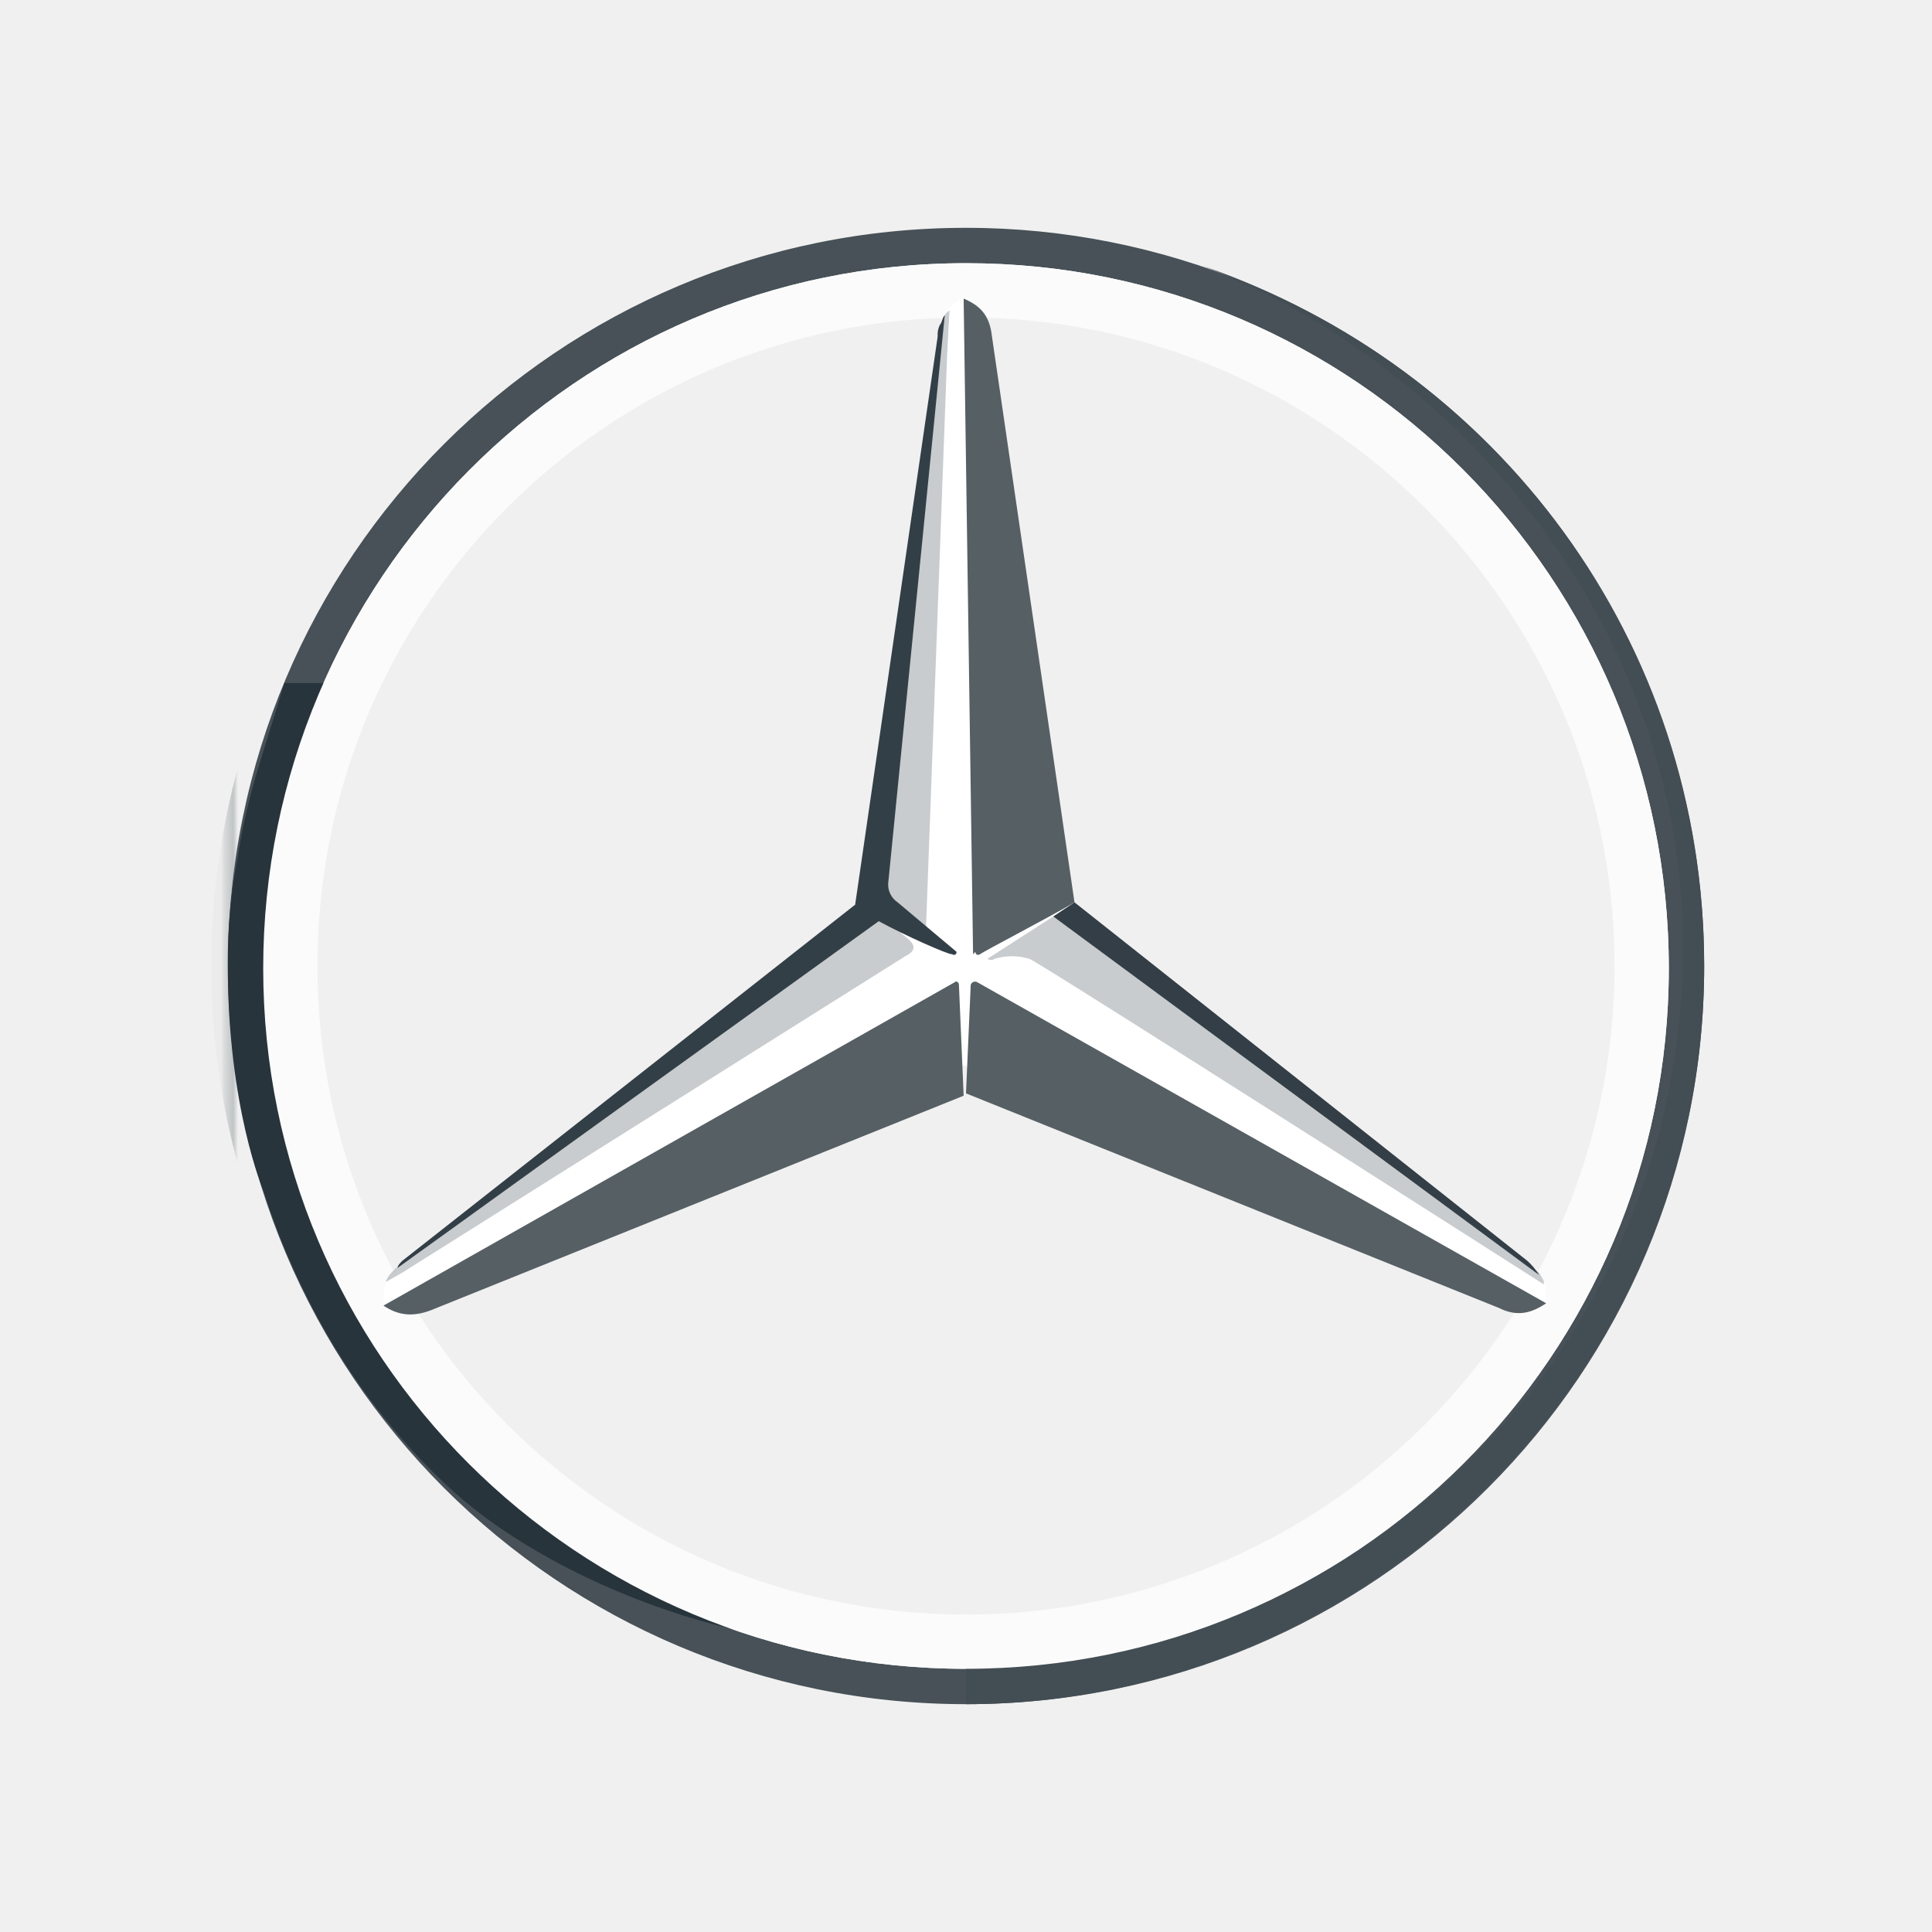
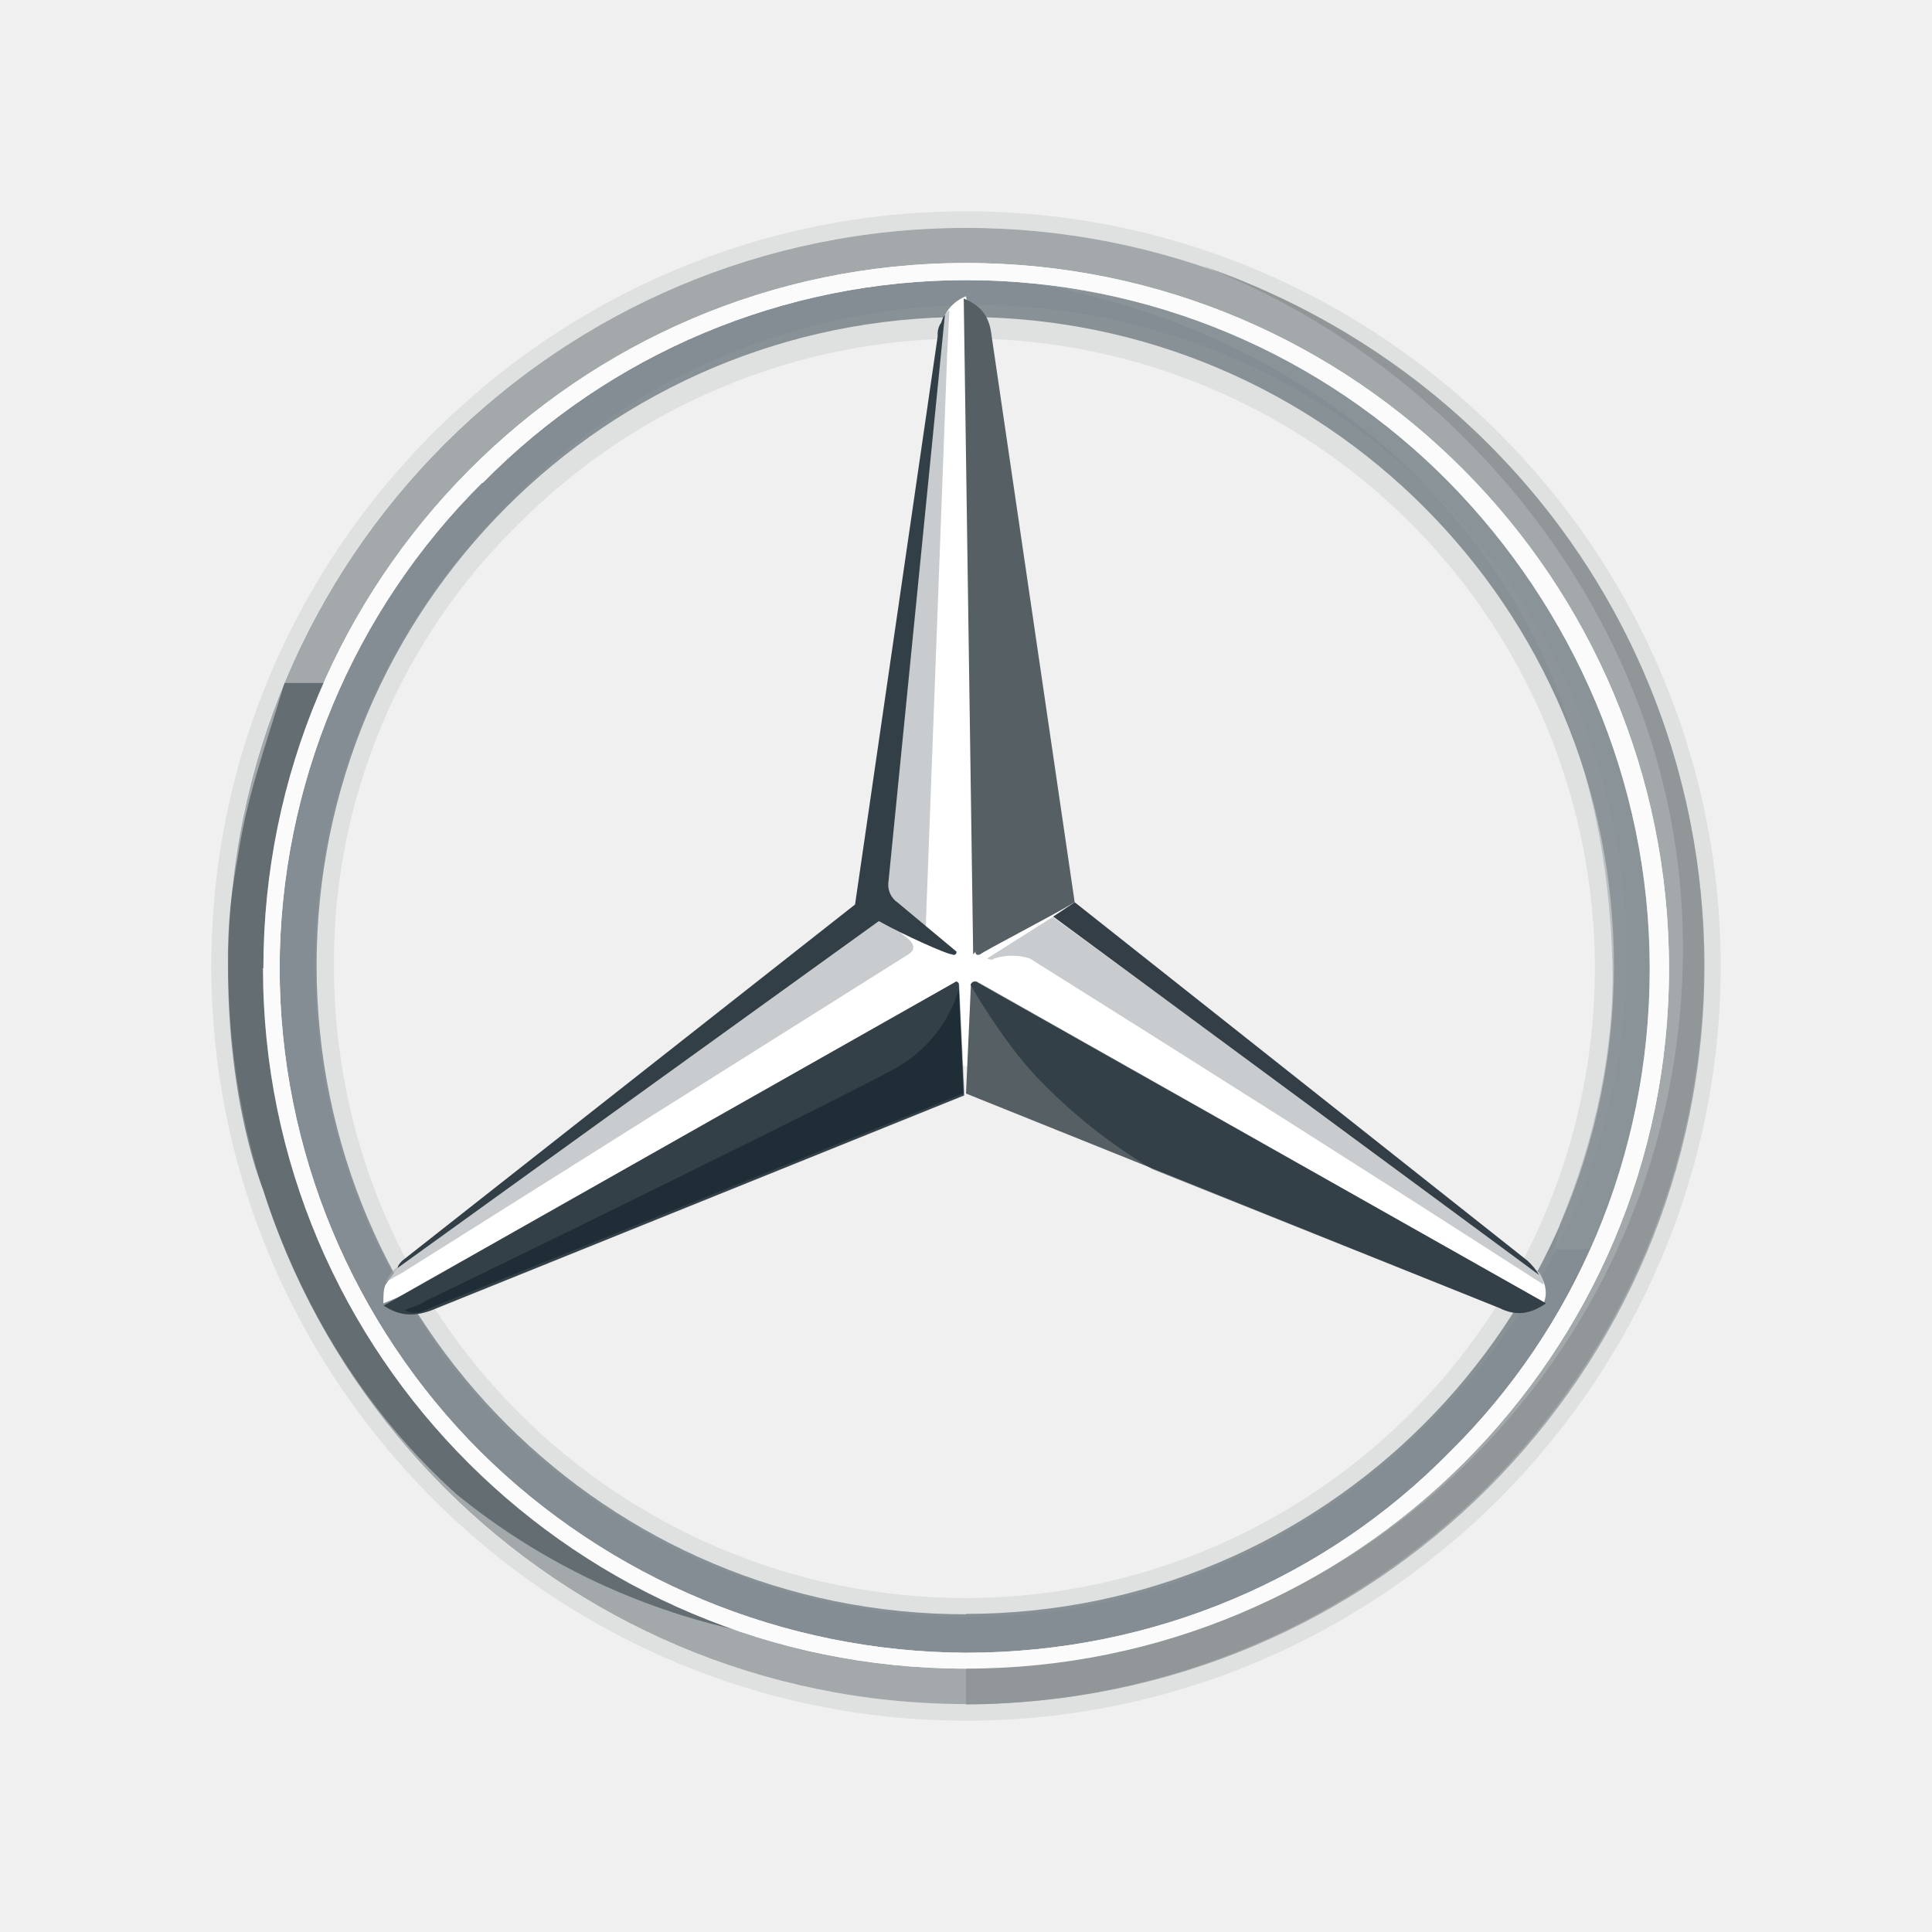
- <svg xmlns="http://www.w3.org/2000/svg" xmlns:xlink="http://www.w3.org/1999/xlink" width="512" height="512" viewBox="0 0 512 512">
+ <svg xmlns="http://www.w3.org/2000/svg" xmlns:xlink="http://www.w3.org/1999/xlink" width="512" height="512">
  <defs>
-     <linearGradient id="a" x1="-0.011" y1="-0.011" x2="0.005" y2="-0.011" gradientUnits="objectBoundingBox">
+     <linearGradient id="c" x1="0" y1="0" x2="0" y2="0" gradientUnits="objectBoundingBox">
      <stop offset="0" stop-color="#fff" />
-       <stop offset="0.1" stop-color="#e7e8e6" />
-       <stop offset="0.1" stop-color="#cdd0d0" />
-       <stop offset="0.2" stop-color="#b5bbbd" />
-       <stop offset="0.2" stop-color="#a5acaf" />
-       <stop offset="0.3" stop-color="#9ba3a7" />
-       <stop offset="0.3" stop-color="#98a0a4" />
-       <stop offset="0.4" stop-color="#828a8f" />
-       <stop offset="0.5" stop-color="#667075" />
-       <stop offset="0.6" stop-color="#535c63" />
-       <stop offset="0.7" stop-color="#475158" />
-       <stop offset="0.8" stop-color="#434d54" />
+       <stop offset=".1" stop-color="#e7e8e6" />
+       <stop offset=".1" stop-color="#cdd0d0" />
+       <stop offset=".2" stop-color="#b5bbbd" />
+       <stop offset=".2" stop-color="#a5acaf" />
+       <stop offset=".3" stop-color="#9ba3a7" />
+       <stop offset=".3" stop-color="#98a0a4" />
+       <stop offset=".4" stop-color="#828a8f" />
+       <stop offset=".5" stop-color="#667075" />
+       <stop offset=".6" stop-color="#535c63" />
+       <stop offset=".7" stop-color="#475158" />
+       <stop offset=".8" stop-color="#434d54" />
      <stop offset="1" stop-color="#475157" />
    </linearGradient>
-     <linearGradient id="b" x1="-0.044" y1="-0.044" x2="-0.027" y2="-0.044" gradientUnits="objectBoundingBox">
+     <linearGradient id="d" x1="0" y1="0" x2="0" y2="0" gradientUnits="objectBoundingBox">
      <stop offset="0" stop-color="#0b1f2a" />
-       <stop offset="0.2" stop-color="#333f47" />
-       <stop offset="0.5" stop-color="#777f84" />
-       <stop offset="0.5" stop-color="#81898d" />
-       <stop offset="0.7" stop-color="#b3b8b8" />
-       <stop offset="0.8" stop-color="#d2d5d3" />
-       <stop offset="0.8" stop-color="#dee0dd" />
+       <stop offset=".2" stop-color="#333f47" />
+       <stop offset=".5" stop-color="#777f84" />
+       <stop offset=".5" stop-color="#81898d" />
+       <stop offset=".7" stop-color="#b3b8b8" />
+       <stop offset=".8" stop-color="#d2d5d3" />
+       <stop offset=".8" stop-color="#dee0dd" />
      <stop offset="1" stop-color="#fbfbfb" />
    </linearGradient>
-     <linearGradient id="c" x2="0.016" gradientUnits="objectBoundingBox">
-       <stop offset="0" stop-color="#e1e3e1" stop-opacity="0.4" />
-       <stop offset="0.1" stop-color="#c1c5c4" stop-opacity="0.4" />
-       <stop offset="0.3" stop-color="#9ba1a2" stop-opacity="0.4" />
-       <stop offset="0.5" stop-color="#7d8487" stop-opacity="0.4" />
-       <stop offset="0.7" stop-color="#687074" stop-opacity="0" />
-       <stop offset="0.8" stop-color="#5b6469" stop-opacity="0" />
+     <linearGradient id="a" x2="0" gradientUnits="objectBoundingBox">
+       <stop offset="0" stop-color="#e1e3e1" stop-opacity=".4" />
+       <stop offset=".1" stop-color="#c1c5c4" stop-opacity=".4" />
+       <stop offset=".3" stop-color="#9ba1a2" stop-opacity=".4" />
+       <stop offset=".5" stop-color="#7d8487" stop-opacity=".4" />
+       <stop offset=".7" stop-color="#687074" stop-opacity="0" />
+       <stop offset=".8" stop-color="#5b6469" stop-opacity="0" />
      <stop offset="1" stop-color="#576065" stop-opacity="0" />
    </linearGradient>
-     <linearGradient id="d" x1="-0.08" y1="-0.08" x2="-0.062" y2="-0.08" xlink:href="#c" />
-     <linearGradient id="e" x1="-1.32" y1="-2.323" x2="-1.279" y2="-2.323" gradientUnits="objectBoundingBox">
+     <linearGradient id="e" x1="-.1" y1="-.1" x2="-.1" y2="-.1" xlink:href="#a" />
+     <linearGradient id="f" x1="-1.3" y1="-2.3" x2="-1.3" y2="-2.3" gradientUnits="objectBoundingBox">
      <stop offset="0" stop-color="#27343c" />
      <stop offset="1" stop-color="#00111e" stop-opacity="0" />
    </linearGradient>
-     <linearGradient id="f" x1="-7.714" y1="-0.162" x2="-7.476" y2="-0.162" gradientUnits="objectBoundingBox">
+     <linearGradient id="g" x1="-7.7" y1="-.2" x2="-7.5" y2="-.2" gradientUnits="objectBoundingBox">
      <stop offset="0" stop-color="#02131f" />
-       <stop offset="0.1" stop-color="#02131f" />
-       <stop offset="0.9" stop-color="#02131f" stop-opacity="0" />
+       <stop offset=".1" stop-color="#02131f" />
+       <stop offset=".9" stop-color="#02131f" stop-opacity="0" />
      <stop offset="1" stop-color="#02131f" stop-opacity="0" />
    </linearGradient>
-     <linearGradient id="g" x1="-0.297" y1="-2.314" x2="-0.256" y2="-2.314" gradientUnits="objectBoundingBox">
-       <stop offset="0" stop-color="#02131f" stop-opacity="0.8" />
-       <stop offset="0.2" stop-color="#02131f" stop-opacity="0.8" />
-       <stop offset="0.9" stop-color="#02131f" stop-opacity="0" />
+     <linearGradient id="h" x1="-.3" y1="-2.3" x2="-.3" y2="-2.3" gradientUnits="objectBoundingBox">
+       <stop offset="0" stop-color="#02131f" stop-opacity=".8" />
+       <stop offset=".2" stop-color="#02131f" stop-opacity=".8" />
+       <stop offset=".9" stop-color="#02131f" stop-opacity="0" />
      <stop offset="1" stop-color="#02131f" stop-opacity="0" />
    </linearGradient>
-     <linearGradient id="h" x1="-0.346" y1="-2.407" x2="-0.304" y2="-2.407" gradientUnits="objectBoundingBox">
-       <stop offset="0" stop-color="#02131f" stop-opacity="0.8" />
-       <stop offset="0.1" stop-color="#02131f" stop-opacity="0.8" />
+     <linearGradient id="i" x1="-.3" y1="-2.4" x2="-.3" y2="-2.4" gradientUnits="objectBoundingBox">
+       <stop offset="0" stop-color="#02131f" stop-opacity=".8" />
+       <stop offset=".1" stop-color="#02131f" stop-opacity=".8" />
      <stop offset="1" stop-color="#02131f" stop-opacity="0" />
    </linearGradient>
-     <linearGradient id="i" x1="-6.787" y1="-0.133" x2="-6.574" y2="-0.133" gradientUnits="objectBoundingBox">
+     <linearGradient id="j" x1="-6.8" y1="-.1" x2="-6.6" y2="-.1" gradientUnits="objectBoundingBox">
      <stop offset="0" stop-color="#02131f" />
-       <stop offset="0.3" stop-color="#02131f" />
-       <stop offset="0.8" stop-color="#02131f" stop-opacity="0" />
+       <stop offset=".3" stop-color="#02131f" />
+       <stop offset=".8" stop-color="#02131f" stop-opacity="0" />
      <stop offset="1" stop-color="#02131f" stop-opacity="0" />
    </linearGradient>
-     <linearGradient id="j" x1="-6.787" y1="-0.133" x2="-6.574" y2="-0.133" gradientUnits="objectBoundingBox">
+     <linearGradient id="k" x1="-6.8" y1="-.1" x2="-6.6" y2="-.1" gradientUnits="objectBoundingBox">
      <stop offset="0" stop-color="#27343c" />
-       <stop offset="0.4" stop-color="#27343c" />
+       <stop offset=".4" stop-color="#27343c" />
      <stop offset="1" stop-color="#3b474e" stop-opacity="0" />
    </linearGradient>
-     <linearGradient id="k" x1="-0.031" y1="-0.496" x2="0.013" y2="-0.496" gradientUnits="objectBoundingBox">
+     <linearGradient id="l" x1="0" y1="-.5" x2="0" y2="-.5" gradientUnits="objectBoundingBox">
      <stop offset="0" stop-color="#24303a" stop-opacity="0" />
      <stop offset="0" stop-color="#25323b" stop-opacity="0" />
-       <stop offset="0.1" stop-color="#27343c" />
+       <stop offset=".1" stop-color="#27343c" />
      <stop offset="1" stop-color="#27343c" />
    </linearGradient>
-     <linearGradient id="l" x1="-35" y1="-6.867" x2="-33.889" y2="-6.867" gradientUnits="objectBoundingBox">
+     <linearGradient id="m" x1="-35" y1="-6.9" x2="-33.9" y2="-6.9" gradientUnits="objectBoundingBox">
      <stop offset="0" stop-color="#a5abaf" />
-       <stop offset="0.3" stop-color="#a5abaf" />
+       <stop offset=".3" stop-color="#a5abaf" />
      <stop offset="1" stop-color="#a5abaf" stop-opacity="0" />
    </linearGradient>
-     <linearGradient id="m" x1="-1.022" y1="-0.038" x2="-0.99" y2="-0.038" gradientUnits="objectBoundingBox">
+     <linearGradient id="n" x1="-1" y1="0" x2="-1" y2="0" gradientUnits="objectBoundingBox">
      <stop offset="0" stop-color="#dee0dd" />
      <stop offset="0" stop-color="#c5c9c7" />
      <stop offset="0" stop-color="#9ea4a5" />
      <stop offset="0" stop-color="#82898c" />
      <stop offset="0" stop-color="#71797d" />
      <stop offset="0" stop-color="#6b7378" />
-       <stop offset="0.2" stop-color="#333f47" />
-       <stop offset="0.5" stop-color="#27343c" />
-       <stop offset="0.8" stop-color="#333f47" />
+       <stop offset=".2" stop-color="#333f47" />
+       <stop offset=".5" stop-color="#27343c" />
+       <stop offset=".8" stop-color="#333f47" />
      <stop offset="1" stop-color="#434d54" />
    </linearGradient>
-     <linearGradient id="n" x1="-1.326" y1="-0.076" x2="-1.288" y2="-0.076" gradientUnits="objectBoundingBox">
+     <linearGradient id="o" x1="-1.3" y1="-.1" x2="-1.3" y2="-.1" gradientUnits="objectBoundingBox">
      <stop offset="0" stop-color="#27343c" />
-       <stop offset="0.7" stop-color="#27343c" />
-       <stop offset="0.7" stop-color="#2b373f" />
-       <stop offset="0.7" stop-color="#36424a" />
-       <stop offset="0.7" stop-color="#49545b" />
-       <stop offset="0.8" stop-color="#646d73" stop-opacity="0" />
-       <stop offset="0.8" stop-color="#868d92" stop-opacity="0" />
-       <stop offset="0.8" stop-color="#b0b5b8" stop-opacity="0" />
-       <stop offset="0.8" stop-color="#e1e3e4" stop-opacity="0" />
-       <stop offset="0.8" stop-color="#fff" stop-opacity="0" />
+       <stop offset=".7" stop-color="#27343c" />
+       <stop offset=".7" stop-color="#2b373f" />
+       <stop offset=".7" stop-color="#36424a" />
+       <stop offset=".7" stop-color="#49545b" />
+       <stop offset=".8" stop-color="#646d73" stop-opacity="0" />
+       <stop offset=".8" stop-color="#868d92" stop-opacity="0" />
+       <stop offset=".8" stop-color="#b0b5b8" stop-opacity="0" />
+       <stop offset=".8" stop-color="#e1e3e4" stop-opacity="0" />
+       <stop offset=".8" stop-color="#fff" stop-opacity="0" />
      <stop offset="1" stop-color="#fff" stop-opacity="0" />
    </linearGradient>
-     <clipPath id="p">
-       <rect width="512" height="512" />
+     <clipPath id="b">
+       <path d="M0 0h512v512H0z" />
    </clipPath>
  </defs>
-   <g id="o" clip-path="url(#p)">
-     <g transform="translate(55.582 55.941)">
-       <path d="M392.468,196.843A195.625,195.625,0,1,1,196.843,1.218,195.517,195.517,0,0,1,392.468,196.843ZM196.843,13.093a183.75,183.75,0,1,0,183.75,183.75A183.25,183.25,0,0,0,196.843,13.093Z" transform="translate(3.575 3.216)" fill="url(#a)" />
-       <path d="M188.273,4.523a183.75,183.75,0,1,0,183.75,183.75A183.25,183.25,0,0,0,188.273,4.523Zm0,355.625A171.875,171.875,0,1,1,360.148,188.273,171.778,171.778,0,0,1,188.273,360.148Z" transform="translate(12.145 11.786)" fill="url(#b)" />
-       <path d="M200,395.625A195.625,195.625,0,1,0,4.375,200,195.517,195.517,0,0,0,200,395.625ZM200,0C310,0,400,90,400,200S310,400,200,400,0,310,0,200,90,0,200,0Z" transform="translate(0.418 0.059)" fill="url(#c)" />
-       <path d="M3.827,190.7C3.827,88.2,86.952,3.827,190.077,3.827s186.25,83.75,186.25,186.875c0,102.5-83.125,185.625-186.25,185.625S3.827,293.2,3.827,190.7ZM61.952,61.952C28.827,95.077,8.2,140.7,8.2,190.7A181.439,181.439,0,0,0,61.327,318.827c33.125,32.5,78.75,53.125,128.75,53.125s95.625-20,128.125-53.125c33.125-32.5,53.125-78.125,53.125-128.125S350.7,95.077,318.2,61.952a179.582,179.582,0,0,0-256.25,0Z" transform="translate(10.341 9.982)" fill="#fff" />
-       <path d="M180.154,352.654A172.357,172.357,0,0,1,58.279,58.279a172.357,172.357,0,1,1,243.75,243.75A171.132,171.132,0,0,1,180.154,352.654Zm0-5a166.875,166.875,0,1,0-118.125-285c-31.875,30.625-49.375,73.125-49.375,117.5a167.508,167.508,0,0,0,167.5,167.5Z" transform="translate(20.264 19.905)" fill="url(#d)" />
-       <path d="M318.949,265.013c-3.125-2.5-123.75-98.125-123.75-98.125L167.074,6.263a10.675,10.675,0,0,0-5.625,5l-20,156.25L17.074,263.138s-2.5,3.125-3.75,5c-.625,1.25-.625,3.125-.625,5l153.75-63.125L320.2,273.138c1.25-3.125,0-6.25-1.25-8.125Z" transform="translate(33.344 16.296)" fill="#fff" />
-       <path d="M56.917,57.7l-1.25,28.75,141.25,56.875c5,2.5,8.75,1.25,12.5-1.25l-150.625-85a1.2,1.2,0,0,0-1.875.625Z" transform="translate(144.751 147.362)" fill="#565f64" />
-       <path d="M56.015,57.7s8.125,14.375,17.5,24.375c13.125,14.375,30.625,24.375,30.625,24.375l91.875,36.875c5,2.5,8.75,1.25,12.5-1.25l-150.625-85a1.2,1.2,0,0,0-1.875.625Z" transform="translate(145.653 147.362)" fill="url(#e)" />
-       <path d="M204.733,148.889c0-.625-.625-1.25-1.25-2.5L74.733,52.014l-17.5,11.25s1.25.625,1.875,0a15.641,15.641,0,0,1,9.375,0c3.125,1.25,136.25,86.25,136.25,86.25Z" transform="translate(148.81 134.92)" fill="rgba(164,170,174,0.6)" />
-       <path d="M187.729,145.97l-120-95L62.1,54.72l128.75,95A16.57,16.57,0,0,0,187.729,145.97Z" transform="translate(161.439 132.214)" fill="#333e46" />
-       <path d="M59.243,178.937l-.625.625s0,1.25,1.25.625c.625-.625,18.75-10,25-13.75l-21.875-150c-.625-5.625-3.125-8.125-7.5-10l2.5,173.75Z" transform="translate(144.3 16.747)" fill="#565f64" />
-       <path d="M63.5,14.181v8.125L49.753,160.431a5.684,5.684,0,0,0,2.5,5l8.125,6.25L66,19.181l.625-11.875c-1.875,1.25-2.5,3.75-3.125,6.875Z" transform="translate(129.415 19.002)" fill="rgba(164,170,174,0.6)" />
-       <path d="M151.623,58.264l-7.5-6.25L17.248,143.889s-3.75,2.5-4.375,5l4.375-2.5,133.125-83.75c2.5-1.25,3.125-2.5,1.25-4.375Z" transform="translate(33.795 134.92)" fill="rgba(164,170,174,0.6)" />
-       <path d="M165.2,57.7c0-.625-.625-1.25-1.25-.625L12.7,142.7c3.75,2.5,7.5,3.125,12.5,1.25l141.25-56.875Z" transform="translate(33.344 147.362)" fill="#565f64" />
-       <path d="M56.363,176.4l.625-.625-.625.625a.612.612,0,0,0,.625.625h.625c.625-.625,18.75-10,25-13.75l-2.5-18.125L60.738,13.279q0-3.75-1.875-5.625s9.375,126.25,9.375,140A40.791,40.791,0,0,1,56.363,176.4Z" transform="translate(146.555 19.905)" fill="url(#f)" />
-       <path d="M165.2,57.7c0-.625-.625-1.25-1.25-.625L12.7,142.7c3.75,2.5,7.5,3.125,12.5,1.25l141.25-56.875Z" transform="translate(33.344 147.362)" fill="url(#g)" />
-       <path d="M21.14,141.782,162.39,84.907l-1.25-27.5c-2.5,7.5-6.875,15.625-18.75,21.875-8.75,5-92.5,46.25-122.5,60.625-1.875,1.25-4.375,1.875-5.625,2.5,2.5,1.25,4.375.625,6.875-.625Z" transform="translate(37.403 148.902)" fill="url(#h)" />
-       <path d="M59.243,178.937l-.625.625s0,1.25,1.25.625c.625-.625,18.75-10,25-13.75l-21.875-150c-.625-5.625-3.125-8.125-7.5-10l2.5,173.75Z" transform="translate(144.3 16.747)" fill="url(#i)" />
-       <path d="M59.243,178.937l-.625.625s0,1.25,1.25.625c.625-.625,18.75-10,25-13.75l-21.875-150c-.625-5.625-3.125-8.125-7.5-10l2.5,173.75Z" transform="translate(144.3 16.747)" fill="url(#j)" />
-       <path d="M28.718,187.292c-4.375-10-29.375-58.75-1.875-152.5H16.218c-5.625,18.75-10,30-12.5,46.875,0,0-1.25,6.25-1.875,13.125a142.181,142.181,0,0,0-.625,15c0,37.5,9.375,59.375,9.375,59.375,10,31.25,27.5,59.375,51.25,80.625,20.625,18.125,52.5,31.875,78.75,36.875-4.375-.625-79.375-32.5-111.875-99.375Z" transform="translate(3.575 90.267)" fill="url(#k)" />
-       <path d="M60.422,56.9H54.8c.625,0,1.25,0,1.25.625l1.25,28.75h.625l1.25-28.75c0-.625.625-1.25,1.25-.625Z" transform="translate(142.495 146.911)" fill="url(#l)" />
-       <path d="M118.167,4c65.625,25,127.5,93.75,127.5,180.625,0,105-83.75,190.625-190,190.625v10c106.25,0,195.625-87.5,195.625-195.625,0-86.25-55-158.75-133.125-185.625Z" transform="translate(144.751 10.433)" fill="url(#m)" />
-       <path d="M57.542,1.218h0Z" transform="translate(144.751 3.216)" fill="#fff" />
-       <path d="M209.636,112.268C165.886,11.643,67.136,6.018,61.511,5.393h-.625c75.625,13.75,123.75,63.125,140.625,115v.625c7.5,20,11.25,41.25,11.875,64.375.625,21.875-4.375,46.25-13.75,68.75-.625,3.125-1.25,6.875-1.875,6.875h10C237.761,204.768,224.636,147.893,209.636,112.268Z" transform="translate(158.282 14.041)" fill="url(#n)" />
-       <path d="M3.827,190.7C3.827,88.2,86.952,3.827,190.077,3.827s186.25,83.75,186.25,186.875c0,102.5-83.125,185.625-186.25,185.625S3.827,293.2,3.827,190.7ZM61.952,61.952C28.827,95.077,8.2,140.7,8.2,190.7A181.439,181.439,0,0,0,61.327,318.827c33.125,32.5,78.75,53.125,128.75,53.125s95.625-20,128.125-53.125c33.125-32.5,53.125-78.125,53.125-128.125S350.7,95.077,318.2,61.952a179.582,179.582,0,0,0-256.25,0Z" transform="translate(10.341 9.982)" fill="#fbfbfb" />
-       <path d="M13.743,260.154l127.5-91.875c6.875,3.75,18.125,8.75,19.375,8.75,1.25.625,1.25-.625,1.25-.625l-15.625-13.125a5.684,5.684,0,0,1-2.5-5l15-150.625c-.625.625-.625,1.875-1.25,2.5a5.634,5.634,0,0,0-.625,3.125L134.993,163.9l-120,94.375c-.625.625-1.25,1.25-1.25,1.875Z" transform="translate(36.05 19.905)" fill="#333f47" />
-     </g>
+   <g clip-path="url(#b)">
+     <path d="M392.5 196.8A195.6 195.6 0 11196.8 1.2a195.5 195.5 0 01195.7 195.6zM196.8 13.1a183.8 183.8 0 10183.8 183.7A183.3 183.3 0 00196.8 13.1z" transform="translate(59.2 59.2)" fill="url(#c)" />
+     <path d="M188.3 4.5A183.8 183.8 0 10372 188.3 183.3 183.3 0 00188.3 4.5zm0 355.6A171.9 171.9 0 11360 188.3 171.8 171.8 0 01188.3 360z" transform="translate(67.7 67.7)" fill="url(#d)" />
+     <path d="M200 395.6A195.6 195.6 0 104.4 200 195.5 195.5 0 00200 395.6zM200 0c110 0 200 90 200 200s-90 200-200 200S0 310 0 200 90 0 200 0z" transform="translate(56 56)" fill="url(#a)" />
+     <path d="M69.8 256.6c0-102.5 83-186.9 186.2-186.9s186.3 83.8 186.3 187C442.3 359 359 442.2 256 442.2S69.7 359 69.7 256.6zm58-128.7a182 182 0 00-53.7 128.7 181.4 181.4 0 0053.2 128.1A184 184 0 00256 438c50 0 95.6-20 128.1-53.1 33.1-32.6 53.1-78.2 53.1-128.2s-20.6-95.6-53-128.7a179.6 179.6 0 00-256.3 0z" fill="#fff" />
+     <path d="M180.2 352.7a172.4 172.4 0 01-122-294.4A172.4 172.4 0 11302 302a171.1 171.1 0 01-121.8 50.7zm0-5A166.9 166.9 0 1062 62.7a162.5 162.5 0 00-49.3 117.5 167.5 167.5 0 00167.5 167.5z" transform="translate(75.8 75.8)" fill="url(#e)" />
+     <path d="M407.9 337.3C404.8 334.6 284 239 284 239L256 78.5a10.7 10.7 0 00-5.6 5l-20 156.3L106 335.4s-2.5 3.1-3.8 5c-.6 1.2-.6 3.1-.6 5l153.8-63.1 153.7 63c1.3-3 0-6.2-1.2-8z" fill="#fff" />
+     <path d="M257.3 261l-1.3 28.8 141.3 56.8c5 2.5 8.7 1.3 12.4-1.2l-150.6-85a1.2 1.2 0 00-1.9.6z" fill="#565f64" />
+     <path d="M56 57.7s8.1 14.4 17.5 24.4a144.4 144.4 0 0030.6 24.4l92 36.8c5 2.5 8.7 1.3 12.4-1.2L58 57a1.2 1.2 0 00-1.9.6z" transform="translate(201.2 203.3)" fill="url(#f)" />
+     <path d="M409.1 339.8c0-.7-.6-1.3-1.2-2.6L279 243 261.6 254s1.3.7 1.9 0a15.6 15.6 0 019.4 0A14084 14084 0 01409 340.4z" fill="rgba(164,170,174,0.6)" />
+     <path d="M404.8 334.1l-120-95-5.7 3.8 128.8 95a16.6 16.6 0 00-3.1-3.8z" fill="#333e46" />
+     <path d="M259.1 251.6l-.6.7s0 1.2 1.3.6c.6-.7 18.7-10 25-13.8l-22-150c-.6-5.6-3-8.1-7.4-10l2.5 173.8z" fill="#565f64" />
+     <path d="M248.5 89.1v8.1l-13.8 138.2a5.7 5.7 0 002.6 5l8 6.2L251 94.1l.6-11.9c-1.9 1.3-2.5 3.8-3.1 7zM241 249.1l-7.5-6.2-126.9 91.8s-3.7 2.6-4.3 5l4.3-2.4 133.2-83.8c2.4-1.3 3-2.5 1.2-4.4z" fill="rgba(164,170,174,0.6)" />
+     <path d="M254.1 261c0-.6-.6-1.2-1.2-.6L101.6 346c3.8 2.5 7.5 3.1 12.5 1.3l141.3-57z" fill="#565f64" />
+     <path d="M56.4 176.4l.6-.6-.6.6a.6.6 0 00.6.6h.6c.6-.6 18.8-10 25-13.7L80.1 145 60.7 13.3q0-3.8-1.8-5.6s9.3 126.2 9.3 140a40.8 40.8 0 01-11.8 28.7z" transform="translate(202.1 75.8)" fill="url(#g)" />
+     <path d="M165.2 57.7c0-.6-.6-1.3-1.3-.6L12.8 142.7c3.7 2.5 7.5 3.1 12.5 1.3l141.3-57z" transform="translate(89 203.3)" fill="url(#h)" />
+     <path d="M21.1 141.8l141.3-56.9-1.3-27.5a35.8 35.8 0 01-18.7 21.9c-8.8 5-92.5 46.2-122.5 60.6-1.9 1.3-4.4 1.9-5.6 2.5 2.5 1.3 4.3.6 6.8-.6z" transform="translate(93 204.8)" fill="url(#i)" />
+     <path d="M59.2 179l-.6.6s0 1.2 1.3.6c.6-.6 18.7-10 25-13.8l-22-150c-.5-5.6-3-8-7.4-10L58 180.2z" transform="translate(199.9 72.7)" fill="url(#j)" />
+     <path d="M59.2 179l-.6.6s0 1.2 1.3.6c.6-.6 18.7-10 25-13.8l-22-150c-.5-5.6-3-8-7.4-10L58 180.2z" transform="translate(199.9 72.7)" fill="url(#k)" />
+     <path d="M28.7 187.3c-4.4-10-29.4-58.8-1.9-152.5H16.2c-5.6 18.7-10 30-12.5 46.9 0 0-1.2 6.2-1.9 13a142.2 142.2 0 00-.6 15c0 37.6 9.4 59.5 9.4 59.5 10 31.2 27.5 59.3 51.2 80.6a179.3 179.3 0 0078.8 36.9c-4.4-.7-79.4-32.5-111.9-99.4z" transform="translate(59.2 146.2)" fill="url(#l)" />
+     <path d="M60.4 56.9h-5.6c.6 0 1.3 0 1.3.6l1.2 28.8h.6l1.3-28.8c0-.6.6-1.2 1.2-.6z" transform="translate(198 202.9)" fill="url(#m)" />
+     <path d="M118.2 4c65.6 25 127.5 93.8 127.5 180.6 0 105-83.8 190.7-190 190.7v10a196.7 196.7 0 00195.6-195.7c0-86.2-55-158.7-133.1-185.6z" transform="translate(200.3 66.4)" fill="url(#n)" />
+     <path d="M257.9 60.4z" fill="#fff" />
+     <path d="M209.6 112.3C166 11.6 67.1 6 61.6 5.3h-.7c75.6 13.8 123.7 63.2 140.6 115v.7c7.5 20 11.3 41.3 11.9 64.4.6 21.9-4.4 46.2-13.8 68.7-.6 3.2-1.2 7-1.8 7h10c30-56.3 16.8-113.2 1.8-148.8z" transform="translate(213.9 70)" fill="url(#o)" />
+     <path d="M69.8 256.6c0-102.5 83-186.9 186.2-186.9s186.3 83.8 186.3 187C442.3 359 359 442.2 256 442.2S69.7 359 69.7 256.6zm58-128.7a182 182 0 00-53.7 128.7 181.4 181.4 0 0053.2 128.1A184 184 0 00256 438c50 0 95.6-20 128.1-53.1 33.1-32.6 53.1-78.2 53.1-128.2s-20.6-95.6-53-128.7a179.6 179.6 0 00-256.3 0z" fill="#fbfbfb" />
+     <path d="M105.4 336l127.5-91.9c6.8 3.8 18.1 8.8 19.3 8.8 1.3.6 1.3-.7 1.3-.7l-15.6-13a5.7 5.7 0 01-2.5-5l15-150.7c-.7.6-.7 1.9-1.3 2.5a5.6 5.6 0 00-.6 3.1l-21.9 150.6-120 94.4c-.6.6-1.2 1.3-1.2 1.9z" fill="#333f47" />
  </g>
</svg>
